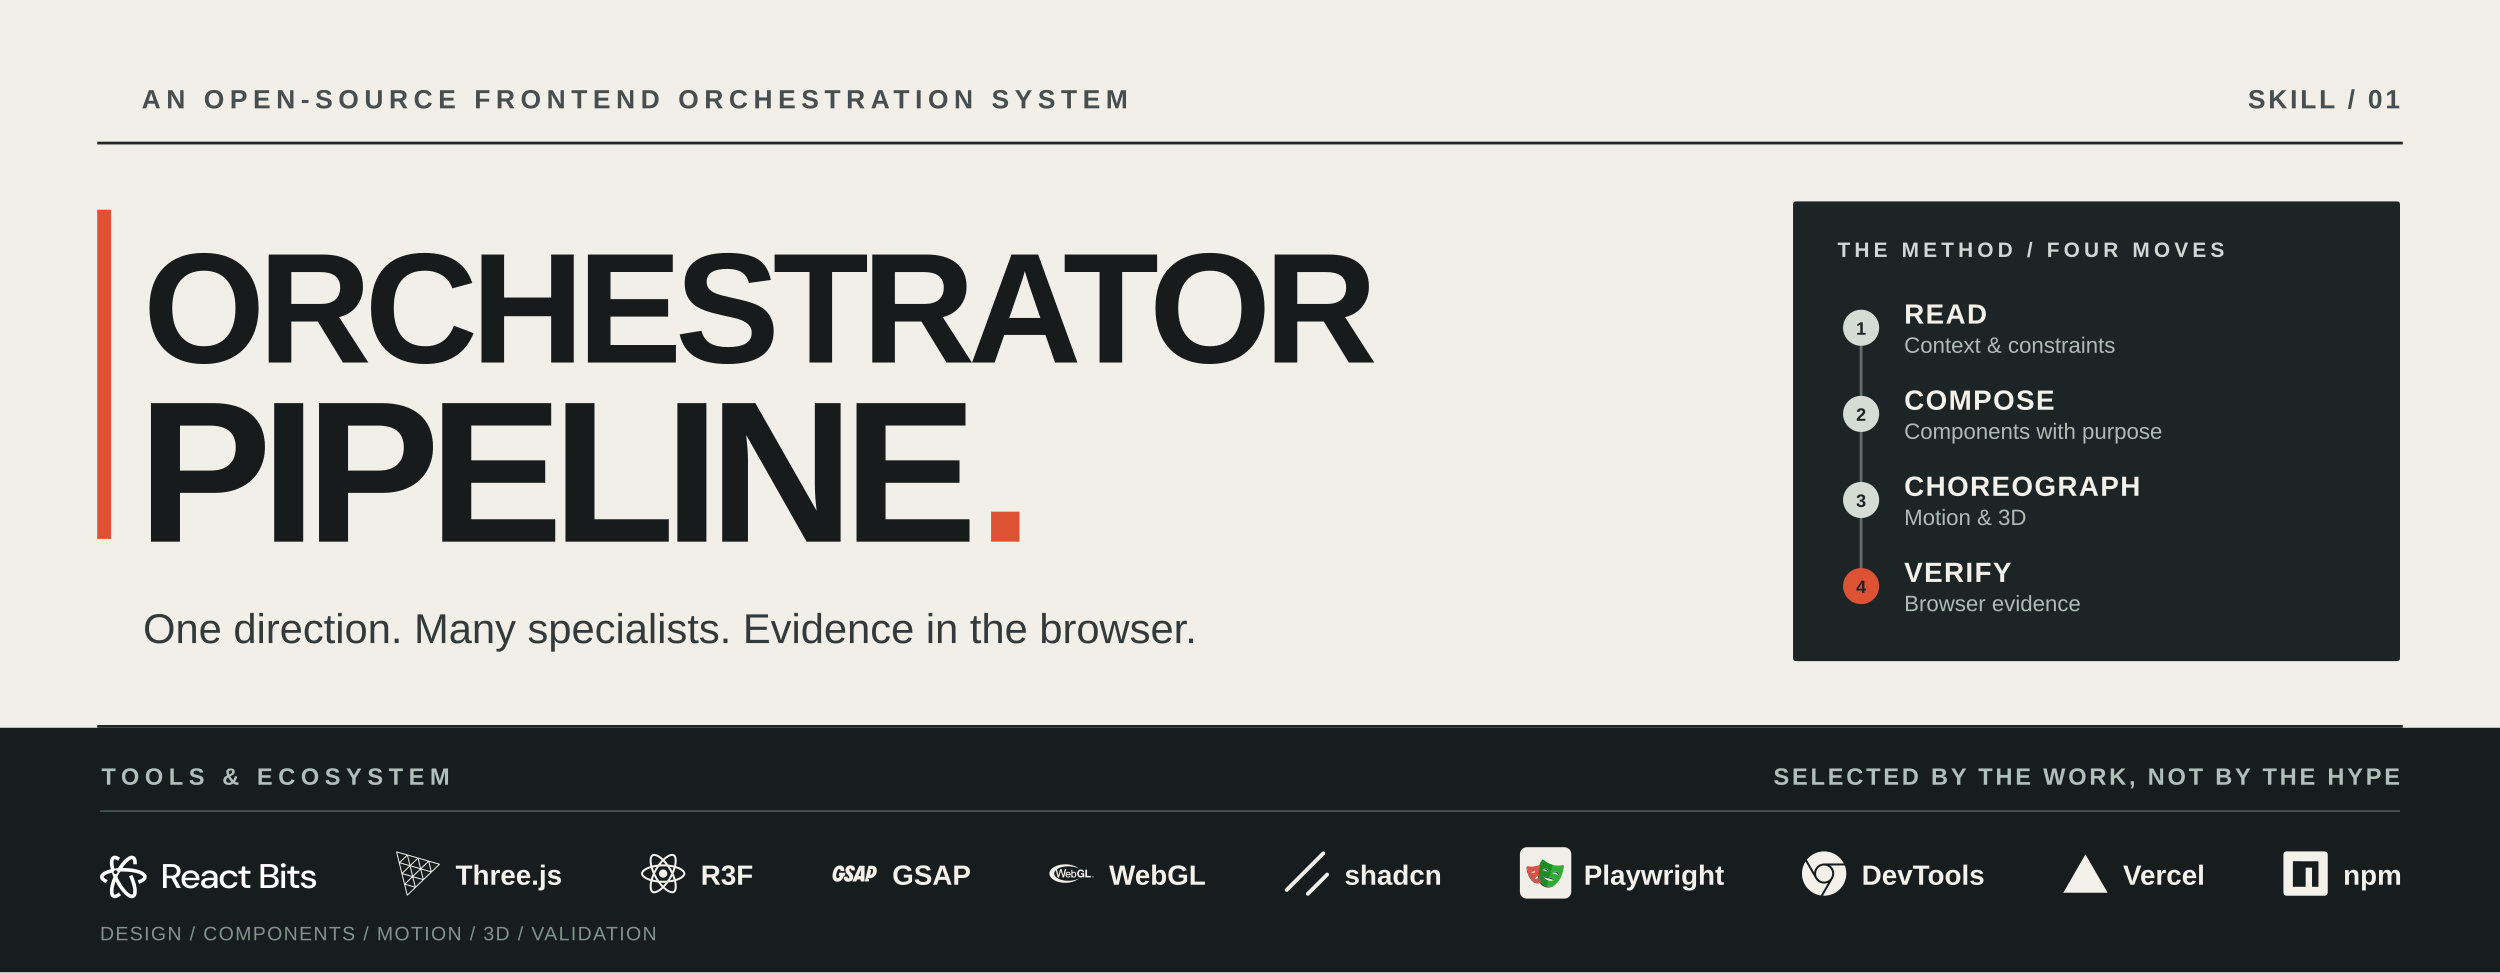
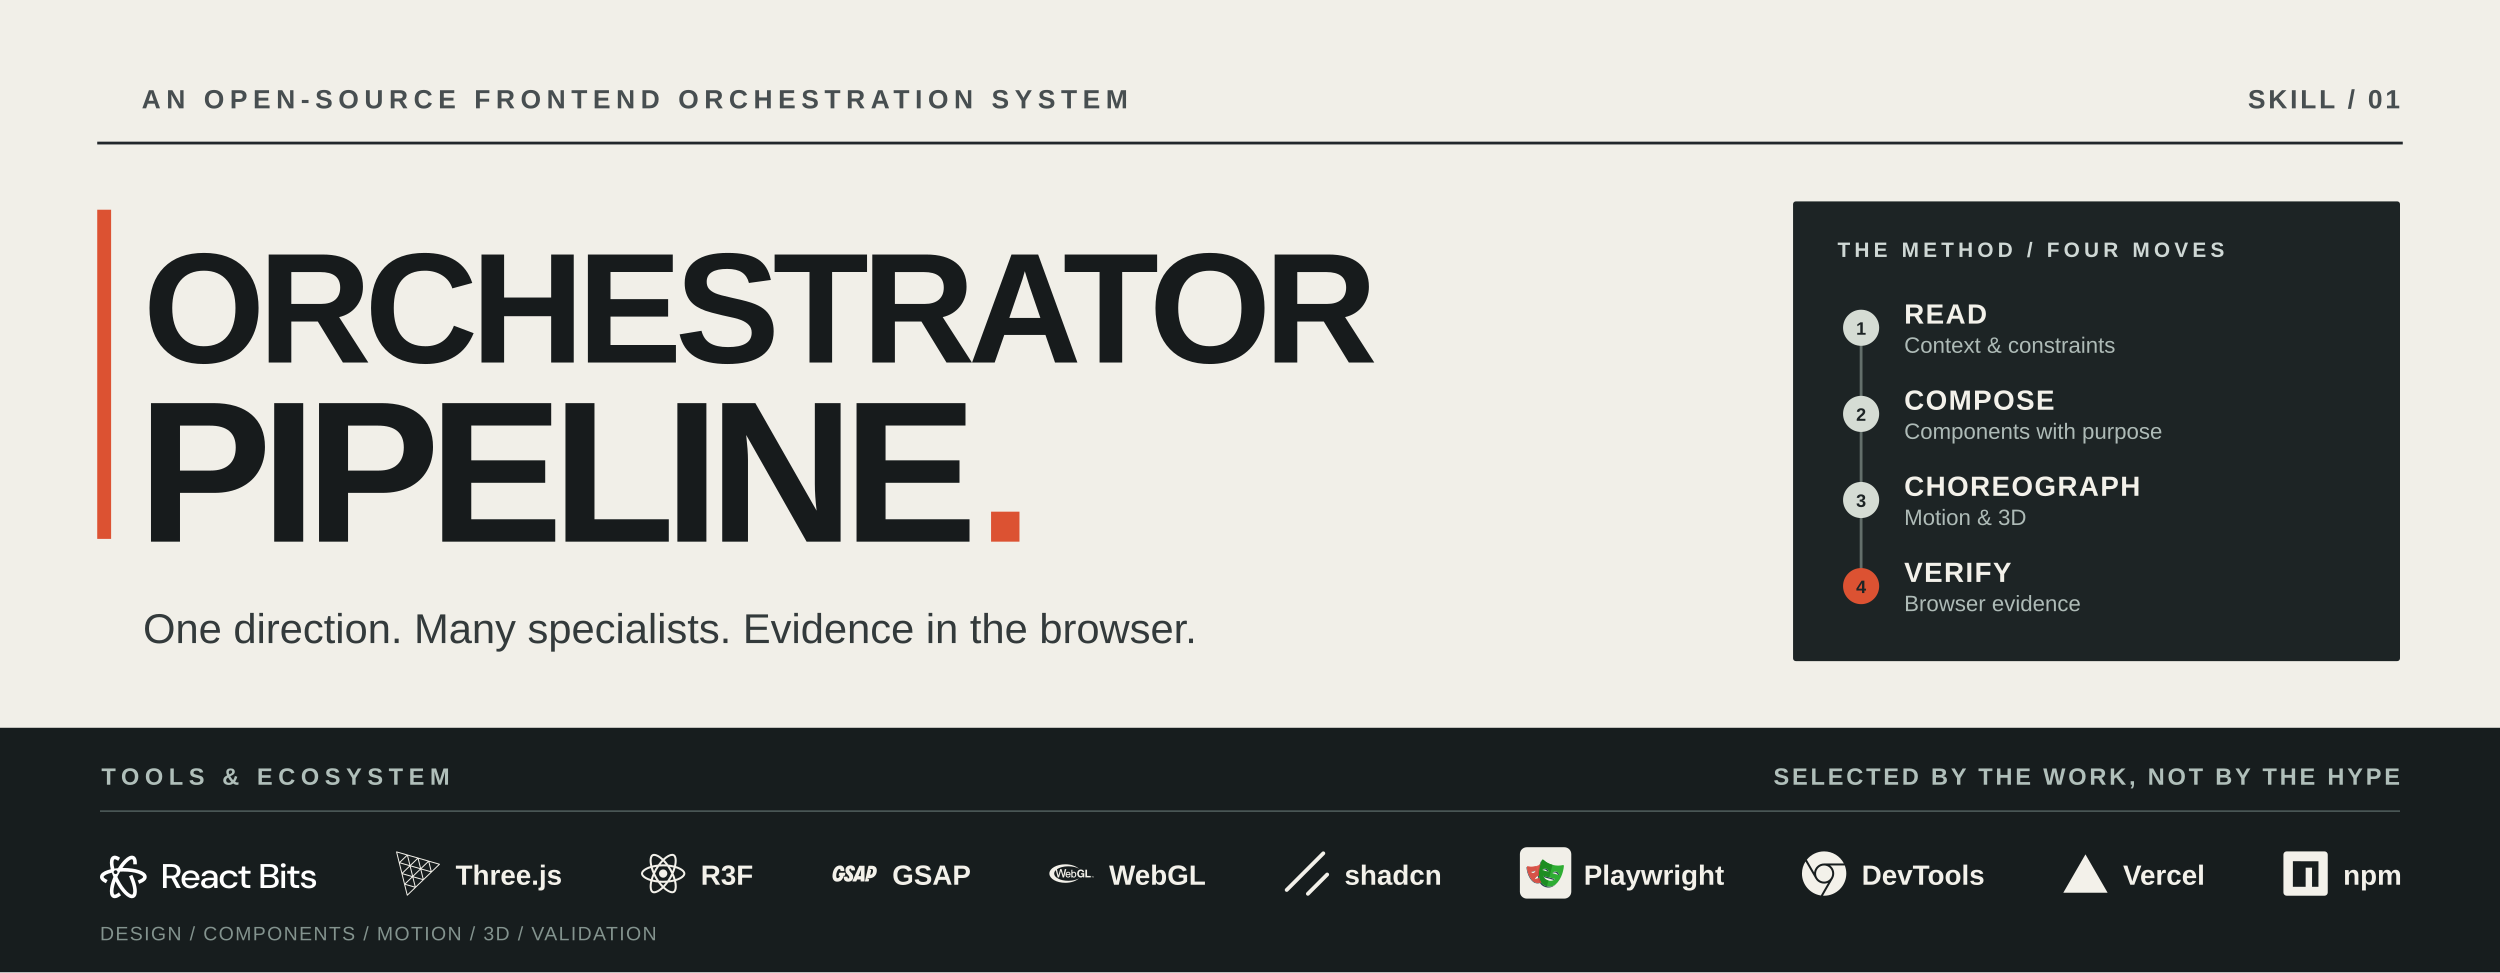
<svg xmlns="http://www.w3.org/2000/svg" width="1800" height="700" viewBox="0 0 1800 700" role="img" aria-labelledby="title desc">
  <rect width="1800" height="700" fill="#F1EFE8" />
-   <path d="M70 103H1730M70 523H1730" stroke="#22272B" stroke-width="2" />
+   <path d="M70 103H1730" stroke="#22272B" stroke-width="2" />
  <rect x="70" y="151" width="10" height="237" fill="#DC5232" />
  <text x="102" y="78" fill="#474E50" font-family="Arial,Helvetica,sans-serif" font-size="19" font-weight="700" letter-spacing="4">AN OPEN-SOURCE FRONTEND ORCHESTRATION SYSTEM</text>
  <text x="1728" y="78" fill="#474E50" text-anchor="end" font-family="Arial,Helvetica,sans-serif" font-size="19" font-weight="700" letter-spacing="2">SKILL  /  01</text>
  <text x="103" y="261" fill="#171B1C" font-family="Arial,Helvetica,sans-serif" font-size="113" font-weight="900" letter-spacing="-5">ORCHESTRATOR</text>
  <text x="99" y="390" fill="#171B1C" font-family="Arial,Helvetica,sans-serif" font-size="145" font-weight="900" letter-spacing="-8">PIPELINE<tspan fill="#DC5232">.</tspan>
  </text>
  <text x="103" y="463" fill="#333A3B" font-family="Arial,Helvetica,sans-serif" font-size="30" font-weight="500">One direction. Many specialists. Evidence in the browser.</text>
  <rect x="1291" y="145" width="437" height="331" rx="2" fill="#1D2425" />
  <text x="1323" y="185" fill="#CFD8D5" font-family="Arial,Helvetica,sans-serif" font-size="15" font-weight="700" letter-spacing="3">THE METHOD  /  FOUR MOVES</text>
  <path d="M1340 226V421" stroke="#636F6B" stroke-width="2" />
  <circle cx="1340" cy="236" r="13" fill="#D5DCD4" />
  <text x="1340" y="241" text-anchor="middle" fill="#1D2425" font-family="Arial,Helvetica,sans-serif" font-size="13" font-weight="800">1</text>
  <text x="1371" y="233" fill="#F3F1EA" font-family="Arial,Helvetica,sans-serif" font-size="20" font-weight="800" letter-spacing="1">READ</text>
  <text x="1371" y="254" fill="#AEBBB7" font-family="Arial,Helvetica,sans-serif" font-size="16">Context &amp; constraints</text>
  <circle cx="1340" cy="298" r="13" fill="#D5DCD4" />
  <text x="1340" y="303" text-anchor="middle" fill="#1D2425" font-family="Arial,Helvetica,sans-serif" font-size="13" font-weight="800">2</text>
  <text x="1371" y="295" fill="#F3F1EA" font-family="Arial,Helvetica,sans-serif" font-size="20" font-weight="800" letter-spacing="1">COMPOSE</text>
  <text x="1371" y="316" fill="#AEBBB7" font-family="Arial,Helvetica,sans-serif" font-size="16">Components with purpose</text>
  <circle cx="1340" cy="360" r="13" fill="#D5DCD4" />
  <text x="1340" y="365" text-anchor="middle" fill="#1D2425" font-family="Arial,Helvetica,sans-serif" font-size="13" font-weight="800">3</text>
  <text x="1371" y="357" fill="#F3F1EA" font-family="Arial,Helvetica,sans-serif" font-size="20" font-weight="800" letter-spacing="1">CHOREOGRAPH</text>
  <text x="1371" y="378" fill="#AEBBB7" font-family="Arial,Helvetica,sans-serif" font-size="16">Motion &amp; 3D</text>
  <circle cx="1340" cy="422" r="13" fill="#DC5232" />
  <text x="1340" y="427" text-anchor="middle" fill="#1D2425" font-family="Arial,Helvetica,sans-serif" font-size="13" font-weight="800">4</text>
  <text x="1371" y="419" fill="#F3F1EA" font-family="Arial,Helvetica,sans-serif" font-size="20" font-weight="800" letter-spacing="1">VERIFY</text>
  <text x="1371" y="440" fill="#AEBBB7" font-family="Arial,Helvetica,sans-serif" font-size="16">Browser evidence</text>
  <rect x="0" y="524" width="1800" height="176" fill="#171D1E" />
  <text x="73" y="565" fill="#B0BFBA" font-family="Arial,Helvetica,sans-serif" font-size="17" font-weight="700" letter-spacing="4">TOOLS &amp; ECOSYSTEM</text>
  <text x="1728" y="565" fill="#B0BFBA" text-anchor="end" font-family="Arial,Helvetica,sans-serif" font-size="17" font-weight="700" letter-spacing="2">SELECTED BY THE WORK, NOT BY THE HYPE</text>
  <path d="M72 584H1728" stroke="#556362" stroke-width="1" />
  <g transform="translate(71.977 613)">
    <g transform="translate(0 3) scale(.145)">
      <path d="M63.472 2.816C72.603 -1.839 82.759 1.032 91.255 5.819L92.072 6.288L99.772 10.791L90.766 26.189L83.066 21.686L82.418 21.314C75.821 17.606 72.647 18.162 71.572 18.71L71.565 18.713C70.653 19.177 68.8 20.81 67.708 26.302C66.641 31.669 66.649 39.265 68.088 48.817C68.831 53.75 69.937 59.069 71.393 64.69C77.185 63.833 83.217 63.138 89.44 62.622C99.856 45.788 110.994 31.467 121.728 20.894C129.391 13.346 137.216 7.342 144.77 3.856C152.09 0.478 160.606 -1.145 168.377 2.622L168.747 2.805L168.765 2.814C174.428 5.71 178.015 10.726 180.128 16.221C182.215 21.65 183.069 28.012 183.102 34.735L183.146 43.654L165.307 43.741L165.264 34.822L165.25 33.818C165.146 28.881 164.461 25.182 163.478 22.623C162.458 19.971 161.34 19.055 160.652 18.701C159.732 18.238 157.315 17.712 152.244 20.052C147.271 22.347 141.129 26.823 134.245 33.603C126.874 40.864 119.074 50.35 111.397 61.57C112.961 61.548 114.533 61.535 116.111 61.535C146.356 61.535 174.11 65.609 194.612 72.442C204.816 75.843 213.718 80.09 220.252 85.238C226.685 90.308 232.063 97.301 232.063 106.132C232.063 113.742 228.031 120.018 222.88 124.779C217.73 129.539 210.733 133.515 202.762 136.805L194.518 140.209L187.711 123.721L195.955 120.317C202.849 117.471 207.745 114.477 210.771 111.68C213.796 108.883 214.225 107.012 214.225 106.132C214.224 105.109 213.61 102.716 209.211 99.25C204.911 95.862 198.137 92.42 188.972 89.365C170.734 83.286 144.972 79.374 116.111 79.374C110.604 79.374 105.21 79.517 99.959 79.79C97.333 84.342 94.758 89.082 92.258 93.986C90.182 98.059 88.229 102.108 86.4 106.112C87.872 109.335 89.423 112.588 91.055 115.858L92.269 118.265L92.27 118.268L93.505 120.667C106.318 145.309 120.98 165.594 134.247 178.662C141.129 185.441 147.271 189.914 152.242 192.206C157.32 194.548 159.735 194.015 160.652 193.55L160.813 193.462C161.658 192.961 163.081 191.565 164.133 187.594C165.25 183.373 165.62 177.309 164.875 169.477C163.391 153.885 157.687 133.277 147.94 110.906L144.378 102.729L160.732 95.603L164.295 103.781C174.527 127.267 180.918 149.757 182.634 167.788C183.488 176.768 183.234 185.146 181.377 192.16C179.524 199.158 175.743 205.879 168.756 209.442L168.751 209.444C160.883 213.45 152.211 211.835 144.772 208.405C137.218 204.921 129.392 198.919 121.729 191.371C106.699 176.567 90.878 154.408 77.362 128.284C72.75 141.178 69.632 153.146 68.083 163.438C66.645 172.991 66.638 180.59 67.706 185.959C68.731 191.108 70.424 192.866 71.384 193.449L71.565 193.551L71.574 193.555L71.715 193.621C73.273 194.293 77.887 194.496 86.978 188.051L94.253 182.892L104.571 197.444L97.295 202.603L96.344 203.267C86.437 210.069 74.25 214.943 63.472 209.447V209.448C55.601 205.441 51.809 197.474 50.21 189.44C48.586 181.281 48.842 171.421 50.442 160.784C52.848 144.799 58.473 125.899 66.903 106.112C63.857 98.962 61.179 91.927 58.885 85.105C53.219 86.36 47.982 87.788 43.251 89.365C34.086 92.42 27.311 95.862 23.012 99.25C18.613 102.716 17.998 105.109 17.998 106.132C17.998 107.672 19.619 111.78 28.98 116.879L29.91 117.376L37.813 121.51L29.546 137.316L21.643 133.182L20.616 132.636C10.035 126.894 0.16 118.231 0.16 106.132C0.16 97.301 5.538 90.308 11.971 85.238C18.504 80.089 27.406 75.843 37.61 72.442C42.605 70.778 48.03 69.278 53.816 67.96C52.362 62.202 51.233 56.684 50.448 51.475C48.846 40.84 48.589 30.981 50.212 22.822C51.81 14.788 55.601 6.823 63.472 2.816ZM77.439 72.901C72.16 72.901 67.882 77.18 67.882 82.458C67.882 87.736 72.161 92.014 77.439 92.014C82.716 92.014 86.995 87.736 86.995 82.458C86.995 77.18 82.716 72.901 77.439 72.901Z" fill="white" />
      <path d="M312.951 161.04V42.337H356.34C366.47 42.337 374.77 43.92 381.238 47.086C387.707 50.251 392.467 54.49 395.518 59.804C398.692 65.004 400.278 70.939 400.278 77.609C400.278 83.94 398.692 89.818 395.518 95.245C392.467 100.558 387.646 104.854 381.055 108.132C374.465 111.298 366.043 112.88 355.791 112.88H331.259V161.04H312.951ZM380.323 161.04L352.678 108.302H372.817L401.56 161.04H380.323ZM331.259 99.993H355.058C364.09 99.993 370.742 97.958 375.014 93.888C379.286 89.705 381.421 84.392 381.421 77.948C381.421 71.391 379.347 66.191 375.197 62.347C371.047 58.504 364.334 56.582 355.058 56.582H331.259V99.993Z" fill="white" />
      <path d="M450.106 163.074C441.319 163.074 433.508 161.209 426.673 157.478C419.838 153.748 414.468 148.548 410.562 141.878C406.778 135.208 404.887 127.464 404.887 118.646C404.887 109.602 406.778 101.745 410.562 95.075C414.468 88.292 419.838 83.035 426.673 79.305C433.508 75.461 441.441 73.539 450.473 73.539C459.504 73.539 467.255 75.404 473.723 79.135C480.192 82.866 485.196 87.84 488.736 94.058C492.275 100.162 494.045 106.945 494.045 114.407C494.045 115.537 493.984 116.781 493.862 118.137C493.862 119.381 493.801 120.794 493.679 122.377H418.251V110.337H475.737C475.371 103.215 472.808 97.675 468.048 93.719C463.288 89.649 457.368 87.614 450.29 87.614C445.285 87.614 440.709 88.688 436.559 90.836C432.409 92.871 429.053 95.923 426.49 99.993C424.049 103.95 422.828 108.98 422.828 115.085V119.833C422.828 126.164 424.049 131.534 426.49 135.943C429.053 140.238 432.409 143.517 436.559 145.778C440.709 147.926 445.224 149 450.106 149C455.965 149 460.786 147.813 464.569 145.439C468.353 143.065 471.16 139.843 472.991 135.773H491.299C489.712 140.973 487.027 145.665 483.243 149.848C479.46 153.917 474.761 157.139 469.146 159.513C463.654 161.887 457.307 163.074 450.106 163.074Z" fill="white" />
      <path d="M535.805 163.074C528.238 163.074 521.952 161.887 516.948 159.513C511.944 157.139 508.221 153.974 505.78 150.017C503.339 145.947 502.119 141.595 502.119 136.96C502.119 131.308 503.705 126.503 506.879 122.546C510.052 118.476 514.568 115.368 520.426 113.22C526.285 111.072 533.303 109.998 541.48 109.998H565.463C565.463 105.023 564.67 100.897 563.083 97.619C561.496 94.34 559.116 91.91 555.943 90.327C552.892 88.631 548.986 87.783 544.226 87.783C538.734 87.783 534.035 89.027 530.129 91.514C526.224 93.888 523.783 97.449 522.806 102.197H504.499C505.231 96.206 507.428 91.118 511.089 86.936C514.873 82.64 519.694 79.361 525.552 77.1C531.411 74.726 537.635 73.539 544.226 73.539C552.892 73.539 560.154 74.952 566.012 77.778C571.871 80.605 576.265 84.618 579.194 89.818C582.245 94.906 583.771 101.01 583.771 108.132V161.04H567.843L566.378 146.626C565.036 148.887 563.449 151.035 561.618 153.07C559.788 155.104 557.591 156.857 555.028 158.326C552.587 159.796 549.718 160.927 546.423 161.718C543.25 162.622 539.71 163.074 535.805 163.074ZM539.283 149.339C543.189 149.339 546.728 148.604 549.902 147.134C553.075 145.665 555.76 143.686 557.957 141.199C560.276 138.599 561.985 135.716 563.083 132.551C564.304 129.273 564.975 125.938 565.097 122.546V122.037H543.311C538.063 122.037 533.791 122.659 530.495 123.903C527.322 125.033 525.003 126.616 523.539 128.651C522.074 130.686 521.342 133.06 521.342 135.773C521.342 138.599 522.013 141.03 523.356 143.065C524.82 144.987 526.895 146.513 529.58 147.643C532.265 148.774 535.5 149.339 539.283 149.339Z" fill="white" />
      <path d="M640.642 163.074C631.732 163.074 623.799 161.209 616.842 157.478C609.885 153.635 604.392 148.378 600.365 141.708C596.459 135.038 594.506 127.294 594.506 118.476C594.506 109.545 596.459 101.745 600.365 95.075C604.392 88.292 609.885 83.035 616.842 79.305C623.799 75.461 631.732 73.539 640.642 73.539C651.87 73.539 661.268 76.252 668.835 81.679C676.402 87.105 681.223 94.453 683.298 103.723H664.258C663.038 98.749 660.231 94.906 655.837 92.192C651.565 89.479 646.439 88.123 640.458 88.123C635.576 88.123 631.061 89.31 626.911 91.684C622.761 93.945 619.405 97.336 616.842 101.858C614.401 106.267 613.18 111.75 613.18 118.307C613.18 123.168 613.912 127.52 615.377 131.364C616.842 135.095 618.794 138.26 621.235 140.86C623.799 143.46 626.728 145.439 630.023 146.795C633.318 148.039 636.797 148.661 640.458 148.661C644.486 148.661 648.087 148.095 651.26 146.965C654.555 145.721 657.301 143.913 659.498 141.539C661.817 139.164 663.404 136.338 664.258 133.06H683.298C681.223 142.104 676.402 149.395 668.835 154.935C661.268 160.361 651.87 163.074 640.642 163.074Z" fill="white" />
      <path d="M731.679 161.04C725.821 161.04 720.755 160.192 716.484 158.496C712.212 156.8 708.917 153.974 706.598 150.017C704.279 146.06 703.119 140.691 703.119 133.908V89.988H687.192V75.574H703.119L705.316 54.208H721.427V75.574H747.607V89.988H721.427V134.077C721.427 138.938 722.525 142.273 724.722 144.082C726.919 145.778 730.703 146.626 736.073 146.626H746.691V161.04H731.679Z" fill="white" />
      <path d="M797.245 161.04V42.337H844.661C853.571 42.337 861.016 43.694 866.997 46.407C872.977 49.007 877.432 52.625 880.361 57.26C883.412 61.782 884.938 66.926 884.938 72.691C884.938 78.683 883.535 83.714 880.727 87.783C877.92 91.853 874.198 95.019 869.56 97.28C865.044 99.427 860.162 100.671 854.914 101.01L857.477 99.314C863.091 99.427 868.217 100.841 872.855 103.554C877.493 106.154 881.155 109.659 883.84 114.067C886.525 118.476 887.867 123.338 887.867 128.651C887.867 134.756 886.281 140.295 883.107 145.269C879.934 150.13 875.235 153.974 869.011 156.8C862.786 159.626 855.158 161.04 846.126 161.04H797.245ZM815.552 146.965H843.746C851.801 146.965 858.026 145.269 862.42 141.878C866.936 138.373 869.194 133.455 869.194 127.125C869.194 120.907 866.875 115.933 862.237 112.202C857.721 108.472 851.435 106.606 843.38 106.606H815.552V146.965ZM815.552 93.549H842.647C850.337 93.549 856.195 91.91 860.223 88.631C864.251 85.24 866.264 80.605 866.264 74.726C866.264 69.074 864.251 64.608 860.223 61.33C856.195 57.938 850.154 56.243 842.098 56.243H815.552V93.549Z" fill="white" />
      <path d="M900.913 161.04V75.574H919.221V161.04H900.913ZM910.25 59.465C906.71 59.465 903.781 58.447 901.462 56.412C899.265 54.377 898.167 51.777 898.167 48.612C898.167 45.559 899.265 43.072 901.462 41.151C903.781 39.116 906.71 38.098 910.25 38.098C913.667 38.098 916.535 39.116 918.854 41.151C921.173 43.072 922.333 45.559 922.333 48.612C922.333 51.777 921.173 54.377 918.854 56.412C916.535 58.447 913.667 59.465 910.25 59.465Z" fill="white" />
      <path d="M974.326 161.04C968.468 161.04 963.403 160.192 959.131 158.496C954.859 156.8 951.564 153.974 949.245 150.017C946.926 146.06 945.767 140.691 945.767 133.908V89.988H929.839V75.574H945.767L947.964 54.208H964.074V75.574H990.254V89.988H964.074V134.077C964.074 138.938 965.173 142.273 967.37 144.082C969.567 145.778 973.35 146.626 978.72 146.626H989.339V161.04H974.326Z" fill="white" />
      <path d="M1036.99 163.074C1029.18 163.074 1022.34 161.887 1016.48 159.513C1010.63 157.139 1005.99 153.804 1002.57 149.508C999.153 145.213 997.078 140.182 996.346 134.416H1015.02C1015.63 137.13 1016.79 139.617 1018.5 141.878C1020.33 144.139 1022.77 145.947 1025.82 147.304C1028.99 148.661 1032.72 149.339 1036.99 149.339C1041.02 149.339 1044.31 148.83 1046.87 147.813C1049.56 146.682 1051.51 145.213 1052.73 143.404C1053.95 141.482 1054.56 139.447 1054.56 137.299C1054.56 134.134 1053.71 131.76 1052 130.177C1050.41 128.481 1047.97 127.181 1044.68 126.277C1041.5 125.259 1037.66 124.355 1033.14 123.564C1028.87 122.885 1024.72 121.981 1020.69 120.85C1016.79 119.607 1013.25 118.081 1010.08 116.272C1007.03 114.463 1004.58 112.202 1002.75 109.489C1000.92 106.663 1000.01 103.215 1000.01 99.145C1000.01 94.284 1001.41 89.931 1004.22 86.088C1007.03 82.131 1010.99 79.079 1016.12 76.931C1021.37 74.67 1027.53 73.539 1034.61 73.539C1044.86 73.539 1053.1 75.8 1059.32 80.322C1065.55 84.844 1069.21 91.231 1070.31 99.484H1052.55C1052.06 95.64 1050.23 92.701 1047.06 90.666C1043.88 88.518 1039.67 87.444 1034.43 87.444C1029.18 87.444 1025.15 88.405 1022.34 90.327C1019.54 92.249 1018.13 94.793 1018.13 97.958C1018.13 99.993 1018.93 101.802 1020.51 103.384C1022.1 104.967 1024.42 106.324 1027.47 107.454C1030.64 108.472 1034.49 109.432 1039 110.337C1045.47 111.467 1051.27 112.88 1056.39 114.576C1061.52 116.272 1065.61 118.759 1068.66 122.037C1071.71 125.316 1073.24 130.007 1073.24 136.112C1073.36 141.425 1071.9 146.117 1068.84 150.187C1065.91 154.257 1061.7 157.422 1056.21 159.683C1050.84 161.944 1044.43 163.074 1036.99 163.074Z" fill="white" />
    </g>
  </g>
  <g transform="translate(285.016 613)">
    <g transform="scale(1.33)">
      <path d="M.38 0a.268.268 0 0 0-.256.332l2.894 11.716a.268.268 0 0 0 .01.04l2.89 11.708a.268.268 0 0 0 .447.128L23.802 7.15a.268.268 0 0 0-.112-.45l-5.784-1.667a.268.268 0 0 0-.123-.035L6.38 1.715a.268.268 0 0 0-.144-.04L.456.01A.268.268 0 0 0 .38 0zm.374.654L5.71 2.08 1.99 5.664zM6.61 2.34l4.864 1.4-3.65 3.515zm-.522.12l1.217 4.926-4.877-1.4zm6.28 1.538l4.878 1.404-3.662 3.53zm-.52.13l1.208 4.9-4.853-1.392zm6.3 1.534l4.947 1.424-3.715 3.574zm-.524.12l1.215 4.926-4.876-1.398zm-15.432.696l4.964 1.424-3.726 3.586zM8.047 8.15l4.877 1.4-3.66 3.527zm-.518.137l1.236 5.017-4.963-1.432zm6.274 1.535l4.965 1.425-3.73 3.586zm-.52.127l1.235 5.012-4.958-1.43zm-9.63 2.438l4.873 1.406-3.656 3.523zm5.854 1.687l4.863 1.403-3.648 3.51zm-.54.04l1.214 4.927-4.875-1.4zm-3.896 4.02l5.037 1.442-3.782 3.638z" fill="#F3F1EA" />
    </g>
    <text x="43" y="24" fill="#F3F1EA" font-family="Arial,Helvetica,sans-serif" font-size="20" font-weight="700">Three.js</text>
  </g>
  <g transform="translate(461.529 613)">
    <g transform="scale(1.33)">
      <path d="M14.23 12.004a2.236 2.236 0 0 1-2.235 2.236 2.236 2.236 0 0 1-2.236-2.236 2.236 2.236 0 0 1 2.235-2.236 2.236 2.236 0 0 1 2.236 2.236zm2.648-10.69c-1.346 0-3.107.96-4.888 2.622-1.78-1.653-3.542-2.602-4.887-2.602-.41 0-.783.093-1.106.278-1.375.793-1.683 3.264-.973 6.365C1.98 8.917 0 10.42 0 12.004c0 1.59 1.99 3.097 5.043 4.03-.704 3.113-.39 5.588.988 6.38.32.187.69.275 1.102.275 1.345 0 3.107-.96 4.888-2.624 1.78 1.654 3.542 2.603 4.887 2.603.41 0 .783-.09 1.106-.275 1.374-.792 1.683-3.263.973-6.365C22.02 15.096 24 13.59 24 12.004c0-1.59-1.99-3.097-5.043-4.032.704-3.11.39-5.587-.988-6.38-.318-.184-.688-.277-1.092-.278zm-.005 1.09v.006c.225 0 .406.044.558.127.666.382.955 1.835.73 3.704-.054.46-.142.945-.25 1.44-.96-.236-2.006-.417-3.107-.534-.66-.905-1.345-1.727-2.035-2.447 1.592-1.48 3.087-2.292 4.105-2.295zm-9.77.02c1.012 0 2.514.808 4.11 2.28-.686.72-1.37 1.537-2.02 2.442-1.107.117-2.154.298-3.113.538-.112-.49-.195-.964-.254-1.42-.23-1.868.054-3.32.714-3.707.19-.09.4-.127.563-.132zm4.882 3.05c.455.468.91.992 1.36 1.564-.44-.02-.89-.034-1.345-.034-.46 0-.915.01-1.36.034.44-.572.895-1.096 1.345-1.565zM12 8.1c.74 0 1.477.034 2.202.093.406.582.802 1.203 1.183 1.86.372.64.71 1.29 1.018 1.946-.308.655-.646 1.31-1.013 1.95-.38.66-.773 1.288-1.18 1.87-.728.063-1.466.098-2.21.098-.74 0-1.477-.035-2.202-.093-.406-.582-.802-1.204-1.183-1.86-.372-.64-.71-1.29-1.018-1.946.303-.657.646-1.313 1.013-1.954.38-.66.773-1.286 1.18-1.868.728-.064 1.466-.098 2.21-.098zm-3.635.254c-.24.377-.48.763-.704 1.16-.225.39-.435.782-.635 1.174-.265-.656-.49-1.31-.676-1.947.64-.15 1.315-.283 2.015-.386zm7.26 0c.695.103 1.365.23 2.006.387-.18.632-.405 1.282-.66 1.933-.2-.39-.41-.783-.64-1.174-.225-.392-.465-.774-.705-1.146zm3.063.675c.484.15.944.317 1.375.498 1.732.74 2.852 1.708 2.852 2.476-.005.768-1.125 1.74-2.857 2.475-.42.18-.88.342-1.355.493-.28-.958-.646-1.956-1.1-2.98.45-1.017.81-2.01 1.085-2.964zm-13.395.004c.278.96.645 1.957 1.1 2.98-.45 1.017-.812 2.01-1.086 2.964-.484-.15-.944-.318-1.37-.5-1.732-.737-2.852-1.706-2.852-2.474 0-.768 1.12-1.742 2.852-2.476.42-.18.88-.342 1.356-.494zm11.678 4.28c.265.657.49 1.312.676 1.948-.64.157-1.316.29-2.016.39.24-.375.48-.762.705-1.158.225-.39.435-.788.636-1.18zm-9.945.02c.2.392.41.783.64 1.175.23.39.465.772.705 1.143-.695-.102-1.365-.23-2.006-.386.18-.63.406-1.282.66-1.933zM17.92 16.32c.112.493.2.968.254 1.423.23 1.868-.054 3.32-.714 3.708-.147.09-.338.128-.563.128-1.012 0-2.514-.807-4.11-2.28.686-.72 1.37-1.536 2.02-2.44 1.107-.118 2.154-.3 3.113-.54zm-11.83.01c.96.234 2.006.415 3.107.532.66.905 1.345 1.727 2.035 2.446-1.595 1.483-3.092 2.295-4.11 2.295-.22-.005-.406-.05-.553-.132-.666-.38-.955-1.834-.73-3.703.054-.46.142-.944.25-1.438zm4.56.64c.44.02.89.034 1.345.034.46 0 .915-.01 1.36-.034-.44.572-.895 1.095-1.345 1.565-.455-.47-.91-.993-1.36-1.565z" fill="#F3F1EA" />
    </g>
    <text x="43" y="24" fill="#F3F1EA" font-family="Arial,Helvetica,sans-serif" font-size="20" font-weight="700">R3F</text>
  </g>
  <g transform="translate(599.382 613)">
    <g transform="scale(1.33)">
      <path d="M9.83,7.59C10.647,7.595 11.267,7.828 11.672,8.282C12.055,8.713 12.239,9.336 12.219,10.132L12.205,10.193C12.197,10.211 12.185,10.229 12.17,10.243C12.14,10.272 12.099,10.288 12.057,10.288L10.398,10.288C10.29,10.288 10.199,10.2 10.199,10.093C10.199,9.669 10.071,9.435 9.809,9.383L9.689,9.372C9.347,9.372 9.125,9.583 9.119,9.951C9.112,10.361 9.344,10.734 10.004,11.374C10.872,12.19 11.221,12.913 11.204,13.867C11.177,15.411 10.127,16.41 8.531,16.41C7.716,16.41 7.093,16.191 6.678,15.761C6.258,15.324 6.066,14.683 6.106,13.855C6.108,13.813 6.125,13.772 6.155,13.743C6.185,13.714 6.226,13.698 6.267,13.698L7.983,13.698C8.007,13.699 8.03,13.705 8.052,13.715C8.073,13.726 8.092,13.741 8.107,13.76C8.12,13.775 8.129,13.793 8.135,13.813C8.14,13.832 8.141,13.853 8.137,13.873C8.118,14.171 8.171,14.394 8.288,14.518C8.363,14.598 8.469,14.639 8.599,14.639C8.916,14.639 9.102,14.414 9.109,14.024C9.115,13.687 9.007,13.39 8.427,12.792C7.676,12.058 7.003,11.3 7.024,10.108C7.037,9.416 7.311,8.784 7.798,8.327C8.312,7.845 9.014,7.59 9.83,7.59ZM4.047,7.618C4.794,7.612 5.381,7.842 5.789,8.303C6.221,8.79 6.44,9.524 6.441,10.485C6.44,10.527 6.422,10.567 6.392,10.597C6.362,10.626 6.322,10.643 6.28,10.643L4.479,10.643C4.448,10.642 4.417,10.629 4.395,10.607C4.373,10.584 4.361,10.553 4.36,10.522C4.346,9.899 4.172,9.576 3.828,9.538L3.757,9.534C3.067,9.535 2.66,10.472 2.444,10.992C2.142,11.719 1.988,12.507 2.018,13.293C2.033,13.659 2.092,14.173 2.438,14.386C2.746,14.575 3.185,14.45 3.451,14.24C3.716,14.031 3.93,13.669 4.02,13.339C4.033,13.293 4.033,13.258 4.021,13.241C4.015,13.233 4.003,13.229 3.989,13.226L3.485,13.222C3.461,13.222 3.436,13.216 3.414,13.206C3.392,13.196 3.372,13.181 3.356,13.162C3.344,13.148 3.335,13.13 3.331,13.112C3.327,13.093 3.327,13.074 3.331,13.056L3.647,11.682C3.663,11.611 3.726,11.558 3.804,11.548L3.804,11.545L6.839,11.545C6.846,11.545 6.854,11.545 6.86,11.546C6.939,11.556 6.995,11.63 6.994,11.71L6.994,11.714L6.678,13.085C6.661,13.163 6.583,13.22 6.494,13.22L6.113,13.22C6.1,13.22 6.086,13.225 6.075,13.233C6.064,13.241 6.056,13.253 6.052,13.266C5.7,14.46 5.223,15.282 4.594,15.775C4.058,16.195 3.399,16.391 2.517,16.391C1.725,16.391 1.191,16.136 0.738,15.633C0.14,14.967 -0.107,13.879 0.043,12.566C0.313,10.103 1.589,7.618 4.047,7.618ZM21.016,7.75C23.026,7.75 24.03,8.662 23.999,10.461C23.962,12.569 22.678,14.119 20.745,14.477C20.47,14.527 20.191,14.547 19.912,14.545L18.978,14.541C18.963,14.541 18.948,14.547 18.937,14.558C18.926,14.568 18.92,14.583 18.92,14.598C18.92,14.608 18.922,14.618 18.928,14.627C18.933,14.636 18.941,14.643 18.95,14.648L19.744,15.062C19.809,15.096 19.835,15.153 19.82,15.226C19.815,15.249 19.618,16.139 19.613,16.159C19.596,16.237 19.533,16.282 19.442,16.282L17.739,16.282C17.715,16.282 17.69,16.277 17.668,16.267C17.646,16.257 17.626,16.241 17.61,16.223C17.598,16.208 17.589,16.191 17.585,16.173C17.58,16.155 17.581,16.135 17.585,16.116L19.481,7.875C19.5,7.789 19.581,7.751 19.653,7.751L21.016,7.75ZM17.273,7.762C17.292,7.77 17.31,7.781 17.324,7.795C17.338,7.81 17.351,7.828 17.358,7.847C17.366,7.866 17.369,7.886 17.369,7.906L17.358,16.119C17.361,16.138 17.36,16.158 17.355,16.177C17.35,16.196 17.34,16.213 17.328,16.228C17.313,16.245 17.295,16.259 17.274,16.268C17.254,16.277 17.232,16.282 17.21,16.281L15.397,16.281C15.377,16.282 15.356,16.277 15.337,16.27C15.318,16.262 15.3,16.25 15.286,16.236C15.272,16.221 15.26,16.204 15.253,16.185C15.245,16.166 15.241,16.146 15.241,16.125L15.28,15.328C15.282,15.241 15.28,15.217 15.229,15.211L15.161,15.209L13.447,15.209C13.323,15.209 13.314,15.22 13.27,15.334L12.914,16.191C12.882,16.252 12.818,16.281 12.722,16.281L10.927,16.281C10.818,16.281 10.74,16.173 10.781,16.072L14.499,7.873C14.524,7.824 14.562,7.75 14.648,7.75L17.214,7.75C17.234,7.75 17.254,7.754 17.273,7.762ZM15.5,9.985C15.492,9.953 15.466,9.956 15.445,9.998C15.43,10.028 15.416,10.06 15.405,10.091L14.121,13.274C14.114,13.294 14.109,13.31 14.105,13.322C14.104,13.328 14.103,13.335 14.104,13.341C14.105,13.347 14.108,13.353 14.111,13.358C14.115,13.363 14.12,13.367 14.126,13.37C14.131,13.373 14.137,13.376 14.143,13.376L15.215,13.39C15.334,13.38 15.34,13.374 15.352,13.253C15.354,13.21 15.506,10.022 15.5,9.985ZM20.112,9.582C20.097,9.582 20.083,9.588 20.072,9.599C20.061,9.609 20.055,9.624 20.054,9.639C20.054,9.649 20.057,9.659 20.062,9.668C20.068,9.677 20.075,9.685 20.084,9.69C20.097,9.697 20.869,10.104 20.926,10.135C20.968,10.158 20.969,10.198 20.955,10.267C20.948,10.298 20.415,12.642 20.416,12.644C20.419,12.647 20.435,12.655 20.515,12.655L20.551,12.655C21.446,12.619 21.934,11.561 21.952,10.534C21.961,9.979 21.772,9.638 21.429,9.588L21.358,9.582L20.112,9.582Z" fill="#F3F1EA" />
    </g>
    <text x="43" y="24" fill="#F3F1EA" font-family="Arial,Helvetica,sans-serif" font-size="20" font-weight="700">GSAP</text>
  </g>
  <g transform="translate(755.535 613)">
    <g transform="scale(1.33)">
      <path d="M3.489 10.164c-.565.548-.885 1.172-.885 1.835 0 2.167 3.415 3.921 7.631 3.921 2.339 0 4.437-.484 5.837-1.335-1.533 1.426-4.265 2.43-7.385 2.43C3.89 17.015 0 14.769 0 11.999s3.89-5.014 8.689-5.014c3.131.002 5.872 1.009 7.398 2.444-1.399-.856-3.504-1.351-5.852-1.351-2.506 0-4.73.621-6.121 1.579l.785 3.395.971-3.481h.737l.971 3.481.805-3.481h.805L7.953 14.11h-.717l-.991-3.566L5.24 14.11h-.714zm19.839 3.48h-.162v.424h-.142v-.424h-.164v-.122h.468zm.064-.122h.209l.095.364.096-.364H24v.546h-.133v-.415h-.002l-.113.415h-.109l-.115-.415h-.003v.415h-.133zm-5.699.515c-.2.084-.399.126-.601.126-.319 0-.608-.055-.863-.166q-.383-.167-.645-.459c-.175-.195-.311-.424-.404-.688-.093-.263-.14-.547-.14-.851 0-.313.047-.601.14-.869.093-.269.226-.502.402-.699.175-.2.39-.355.645-.468s.541-.171.863-.171c.215 0 .421.034.621.098.199.064.381.16.543.284s.295.279.399.463.169.395.193.632h-.874c-.055-.233-.159-.408-.315-.525-.155-.118-.343-.176-.567-.176-.207 0-.382.04-.526.12s-.262.187-.35.322a1.41 1.41 0 0 0-.196.459c-.039.171-.062.348-.062.532 0 .175.02.346.062.512.04.167.107.315.196.448.088.133.206.24.35.32s.319.119.526.119c.303 0 .539-.077.705-.23s.262-.375.29-.668h-.922v-.689h1.75v2.255h-.584l-.093-.472c-.162.21-.344.357-.543.441m2.708-4.14v3.395h2.033v.774h-2.949V9.897zm-9.204 1.585c.109.151.191.337.251.557.053.21.08.452.08.716v.047H9.372c.011.41.164.876.807.876.45 0 .703-.344.719-.537l.002-.042h.592l-.007.051c-.008.075-.051.222-.135.377-.049.086-.104.166-.166.239a1.3 1.3 0 0 1-.248.218c-.071.046-.158.1-.287.139-.148.047-.326.069-.543.069-.415 0-.763-.151-1.007-.434a1.43 1.43 0 0 1-.266-.482c-.06-.182-.091-.386-.091-.601 0-.485.12-.896.348-1.186.125-.158.278-.28.457-.362.191-.086.41-.131.654-.131.218 0 .413.043.581.127.165.082.304.202.415.359m-1.064.047c-.402 0-.741.357-.765.785h1.543c-.046-.528-.302-.785-.778-.785m4.373.388c.058.182.086.381.084.588 0 .19-.022.385-.064.563-.049.206-.122.39-.22.545-.11.178-.252.318-.419.415-.186.109-.408.164-.654.164-.228 0-.426-.057-.585-.173a.89.89 0 0 1-.198-.193v.282h-.561V9.983h.59v1.393c.093-.111.202-.2.324-.262.146-.078.313-.118.497-.12.199 0 .383.04.547.118.158.075.295.184.408.324.109.135.193.297.251.481m-.53.67c0-.2-.013-.459-.111-.672-.12-.26-.335-.384-.654-.384-.3 0-.506.135-.628.417-.084.195-.126.452-.126.785 0 .696.412.942.765.942.244 0 .435-.102.565-.303.125-.191.189-.462.189-.785" fill="#F3F1EA" />
    </g>
    <text x="43" y="24" fill="#F3F1EA" font-family="Arial,Helvetica,sans-serif" font-size="20" font-weight="700">WebGL</text>
  </g>
  <g transform="translate(925.028 613)">
    <g transform="scale(1.33)">
      <path d="M22.219 11.784 11.784 22.219c-.407.407-.407 1.068 0 1.476.407.407 1.068.407 1.476 0L23.695 13.26c.407-.408.407-1.069 0-1.476-.408-.407-1.069-.407-1.476 0ZM20.132.305.305 20.132c-.407.407-.407 1.068 0 1.476.408.407 1.069.407 1.476 0L21.608 1.781c.407-.407.407-1.068 0-1.476-.408-.407-1.069-.407-1.476 0Z" fill="#F3F1EA" />
    </g>
    <text x="43" y="24" fill="#F3F1EA" font-family="Arial,Helvetica,sans-serif" font-size="20" font-weight="700">shadcn</text>
  </g>
  <g transform="translate(1097.321 613)">
    <rect x="-3" y="-3" width="37" height="37" rx="5" fill="#F1EFE8" />
    <g transform="scale(.078)">
      <path d="M136.444 221.556C123.558 225.213 115.104 231.625 109.535 238.032C114.869 233.364 122.014 229.08 131.652 226.348C141.51 223.554 149.92 223.574 156.869 224.915V219.481C150.941 218.939 144.145 219.371 136.444 221.556ZM108.946 175.876L61.09 188.484C61.09 188.484 61.962 189.716 63.577 191.36L104.153 180.668C104.153 180.668 103.578 188.077 98.585 194.705C108.03 187.559 108.946 175.876 108.946 175.876ZM149.005 288.347C81.658 306.486 46.027 228.438 35.24 187.928C30.256 169.229 28.08 155.067 27.5 145.928C27.438 144.979 27.466 144.179 27.534 143.446C24.04 143.657 22.367 145.473 22.708 150.721C23.288 159.855 25.463 174.016 30.447 192.721C41.23 233.225 76.866 311.273 144.213 293.134C158.872 289.185 169.885 281.992 178.152 272.81C170.532 279.692 160.995 285.112 149.005 288.347ZM161.661 128.11V132.903H188.077C187.535 131.206 186.989 129.677 186.447 128.11H161.661Z" fill="#2D4552" />
      <path d="M193.981 167.584C205.861 170.958 212.144 179.287 215.465 186.658L228.711 190.42C228.711 190.42 226.904 164.623 203.57 157.995C181.741 151.793 168.308 170.124 166.674 172.496C173.024 167.972 182.297 164.268 193.981 167.584ZM299.422 186.777C277.573 180.547 264.145 198.916 262.535 201.255C268.89 196.736 278.158 193.031 289.837 196.362C301.698 199.741 307.976 208.06 311.307 215.436L324.572 219.212C324.572 219.212 322.736 193.41 299.422 186.777ZM286.262 254.795L176.072 223.99C176.072 223.99 177.265 230.038 181.842 237.869L274.617 263.805C282.255 259.386 286.262 254.795 286.262 254.795ZM209.867 321.102C122.618 297.71 133.166 186.543 147.284 133.865C153.097 112.156 159.073 96.02 164.029 85.204C161.072 84.595 158.623 86.153 156.203 91.075C150.941 101.747 144.212 119.124 137.7 143.45C123.586 196.127 113.038 307.29 200.283 330.682C241.406 341.699 273.442 324.955 297.323 298.659C274.655 319.19 245.714 330.701 209.867 321.102Z" fill="#2D4552" />
      <path d="M161.661 262.296V239.863L99.332 257.537C99.332 257.537 103.938 230.777 136.444 221.556C146.302 218.762 154.713 218.781 161.661 220.123V128.11H192.869C189.471 117.61 186.184 109.526 183.423 103.909C178.856 94.612 174.174 100.775 163.545 109.665C156.059 115.919 137.139 129.261 108.668 136.933C80.197 144.61 57.179 142.574 47.575 140.911C33.96 138.562 26.839 135.572 27.505 145.928C28.085 155.062 30.261 169.224 35.245 187.928C46.027 228.433 81.663 306.481 149.01 288.342C166.602 283.602 179.019 274.233 187.626 262.291H161.661V262.296ZM61.085 188.484L108.946 175.876C108.946 175.876 107.551 194.288 89.609 199.018C71.661 203.743 61.085 188.484 61.085 188.484Z" fill="#E2574C" />
      <path d="M341.786 129.174C329.345 131.355 299.498 134.072 262.612 124.185C225.716 114.304 201.236 97.022 191.537 88.899C177.788 77.383 171.74 69.38 165.788 81.486C160.526 92.163 153.797 109.54 147.284 133.866C133.171 186.543 122.623 297.706 209.867 321.098C297.093 344.47 343.53 242.92 357.644 190.238C364.157 165.917 367.013 147.5 367.799 135.625C368.695 122.173 359.455 126.078 341.786 129.174ZM166.497 172.756C166.497 172.756 180.246 151.372 203.565 158C226.899 164.628 228.706 190.425 228.706 190.425L166.497 172.756ZM223.42 268.713C182.403 256.698 176.077 223.99 176.077 223.99L286.262 254.796C286.262 254.791 264.021 280.578 223.42 268.713ZM262.377 201.495C262.377 201.495 276.107 180.126 299.422 186.773C322.736 193.411 324.572 219.208 324.572 219.208L262.377 201.495Z" fill="#2EAD33" />
      <path d="M139.88 246.04L99.332 257.532C99.332 257.532 103.737 232.44 133.607 222.496L110.647 136.33L108.663 136.933C80.192 144.611 57.174 142.574 47.57 140.911C33.955 138.563 26.834 135.572 27.5 145.929C28.08 155.063 30.256 169.224 35.24 187.929C46.023 228.433 81.658 306.481 149.005 288.342L150.989 287.719L139.88 246.04ZM61.085 188.485L108.946 175.876C108.946 175.876 107.551 194.288 89.609 199.018C71.662 203.743 61.085 188.485 61.085 188.485Z" fill="#D65348" />
      <path d="M225.27 269.163L223.415 268.712C182.398 256.698 176.072 223.99 176.072 223.99L232.89 239.872L262.971 124.281L262.607 124.185C225.711 114.304 201.232 97.022 191.532 88.899C177.783 77.383 171.735 69.38 165.783 81.486C160.526 92.163 153.797 109.54 147.284 133.866C133.171 186.543 122.623 297.706 209.867 321.097L211.655 321.5L225.27 269.163ZM166.497 172.756C166.497 172.756 180.246 151.372 203.565 158C226.899 164.628 228.706 190.425 228.706 190.425L166.497 172.756Z" fill="#1D8D22" />
      <path d="M141.946 245.451L131.072 248.537C133.641 263.019 138.169 276.917 145.276 289.195C146.513 288.922 147.74 288.687 149 288.342C152.302 287.451 155.364 286.348 158.312 285.145C150.371 273.361 145.118 259.789 141.946 245.451ZM137.7 143.451C132.112 164.307 127.113 194.326 128.489 224.436C130.952 223.367 133.554 222.371 136.444 221.551L138.457 221.101C136.003 188.939 141.308 156.165 147.284 133.866C148.799 128.225 150.318 122.978 151.832 118.085C149.393 119.637 146.767 121.228 143.776 122.867C141.759 129.093 139.722 135.898 137.7 143.451Z" fill="#C04B41" />
    </g>
    <text x="43" y="24" fill="#F3F1EA" font-family="Arial,Helvetica,sans-serif" font-size="20" font-weight="700">Playwright</text>
  </g>
  <g transform="translate(1297.414 613)">
    <g transform="scale(1.33)">
      <path d="M12 0C8.21 0 4.831 1.757 2.632 4.501l3.953 6.848A5.454 5.454 0 0 1 12 6.545h10.691A12 12 0 0 0 12 0zM1.931 5.47A11.943 11.943 0 0 0 0 12c0 6.012 4.42 10.991 10.189 11.864l3.953-6.847a5.45 5.45 0 0 1-6.865-2.29zm13.342 2.166a5.446 5.446 0 0 1 1.45 7.09l.002.001h-.002l-5.344 9.257c.206.01.413.016.621.016 6.627 0 12-5.373 12-12 0-1.54-.29-3.011-.818-4.364zM12 16.364a4.364 4.364 0 1 1 0-8.728 4.364 4.364 0 0 1 0 8.728Z" fill="#F3F1EA" />
    </g>
    <text x="43" y="24" fill="#F3F1EA" font-family="Arial,Helvetica,sans-serif" font-size="20" font-weight="700">DevTools</text>
  </g>
  <g transform="translate(1485.567 613)">
    <g transform="scale(1.33)">
      <path d="m12 1.608 12 20.784H0Z" fill="#F3F1EA" />
    </g>
    <text x="43" y="24" fill="#F3F1EA" font-family="Arial,Helvetica,sans-serif" font-size="20" font-weight="700">Vercel</text>
  </g>
  <g transform="translate(1644.060 613)">
    <g transform="scale(1.33)">
      <path d="M1.763 0C.786 0 0 .786 0 1.763v20.474C0 23.214.786 24 1.763 24h20.474c.977 0 1.763-.786 1.763-1.763V1.763C24 .786 23.214 0 22.237 0zM5.13 5.323l13.837.019-.009 13.836h-3.464l.01-10.382h-3.456L12.04 19.17H5.113z" fill="#F3F1EA" />
    </g>
    <text x="43" y="24" fill="#F3F1EA" font-family="Arial,Helvetica,sans-serif" font-size="20" font-weight="700">npm</text>
  </g>
  <text x="72" y="677" fill="#83938E" font-family="Arial,Helvetica,sans-serif" font-size="14" letter-spacing="1">DESIGN  /  COMPONENTS  /  MOTION  /  3D  /  VALIDATION</text>
</svg>
